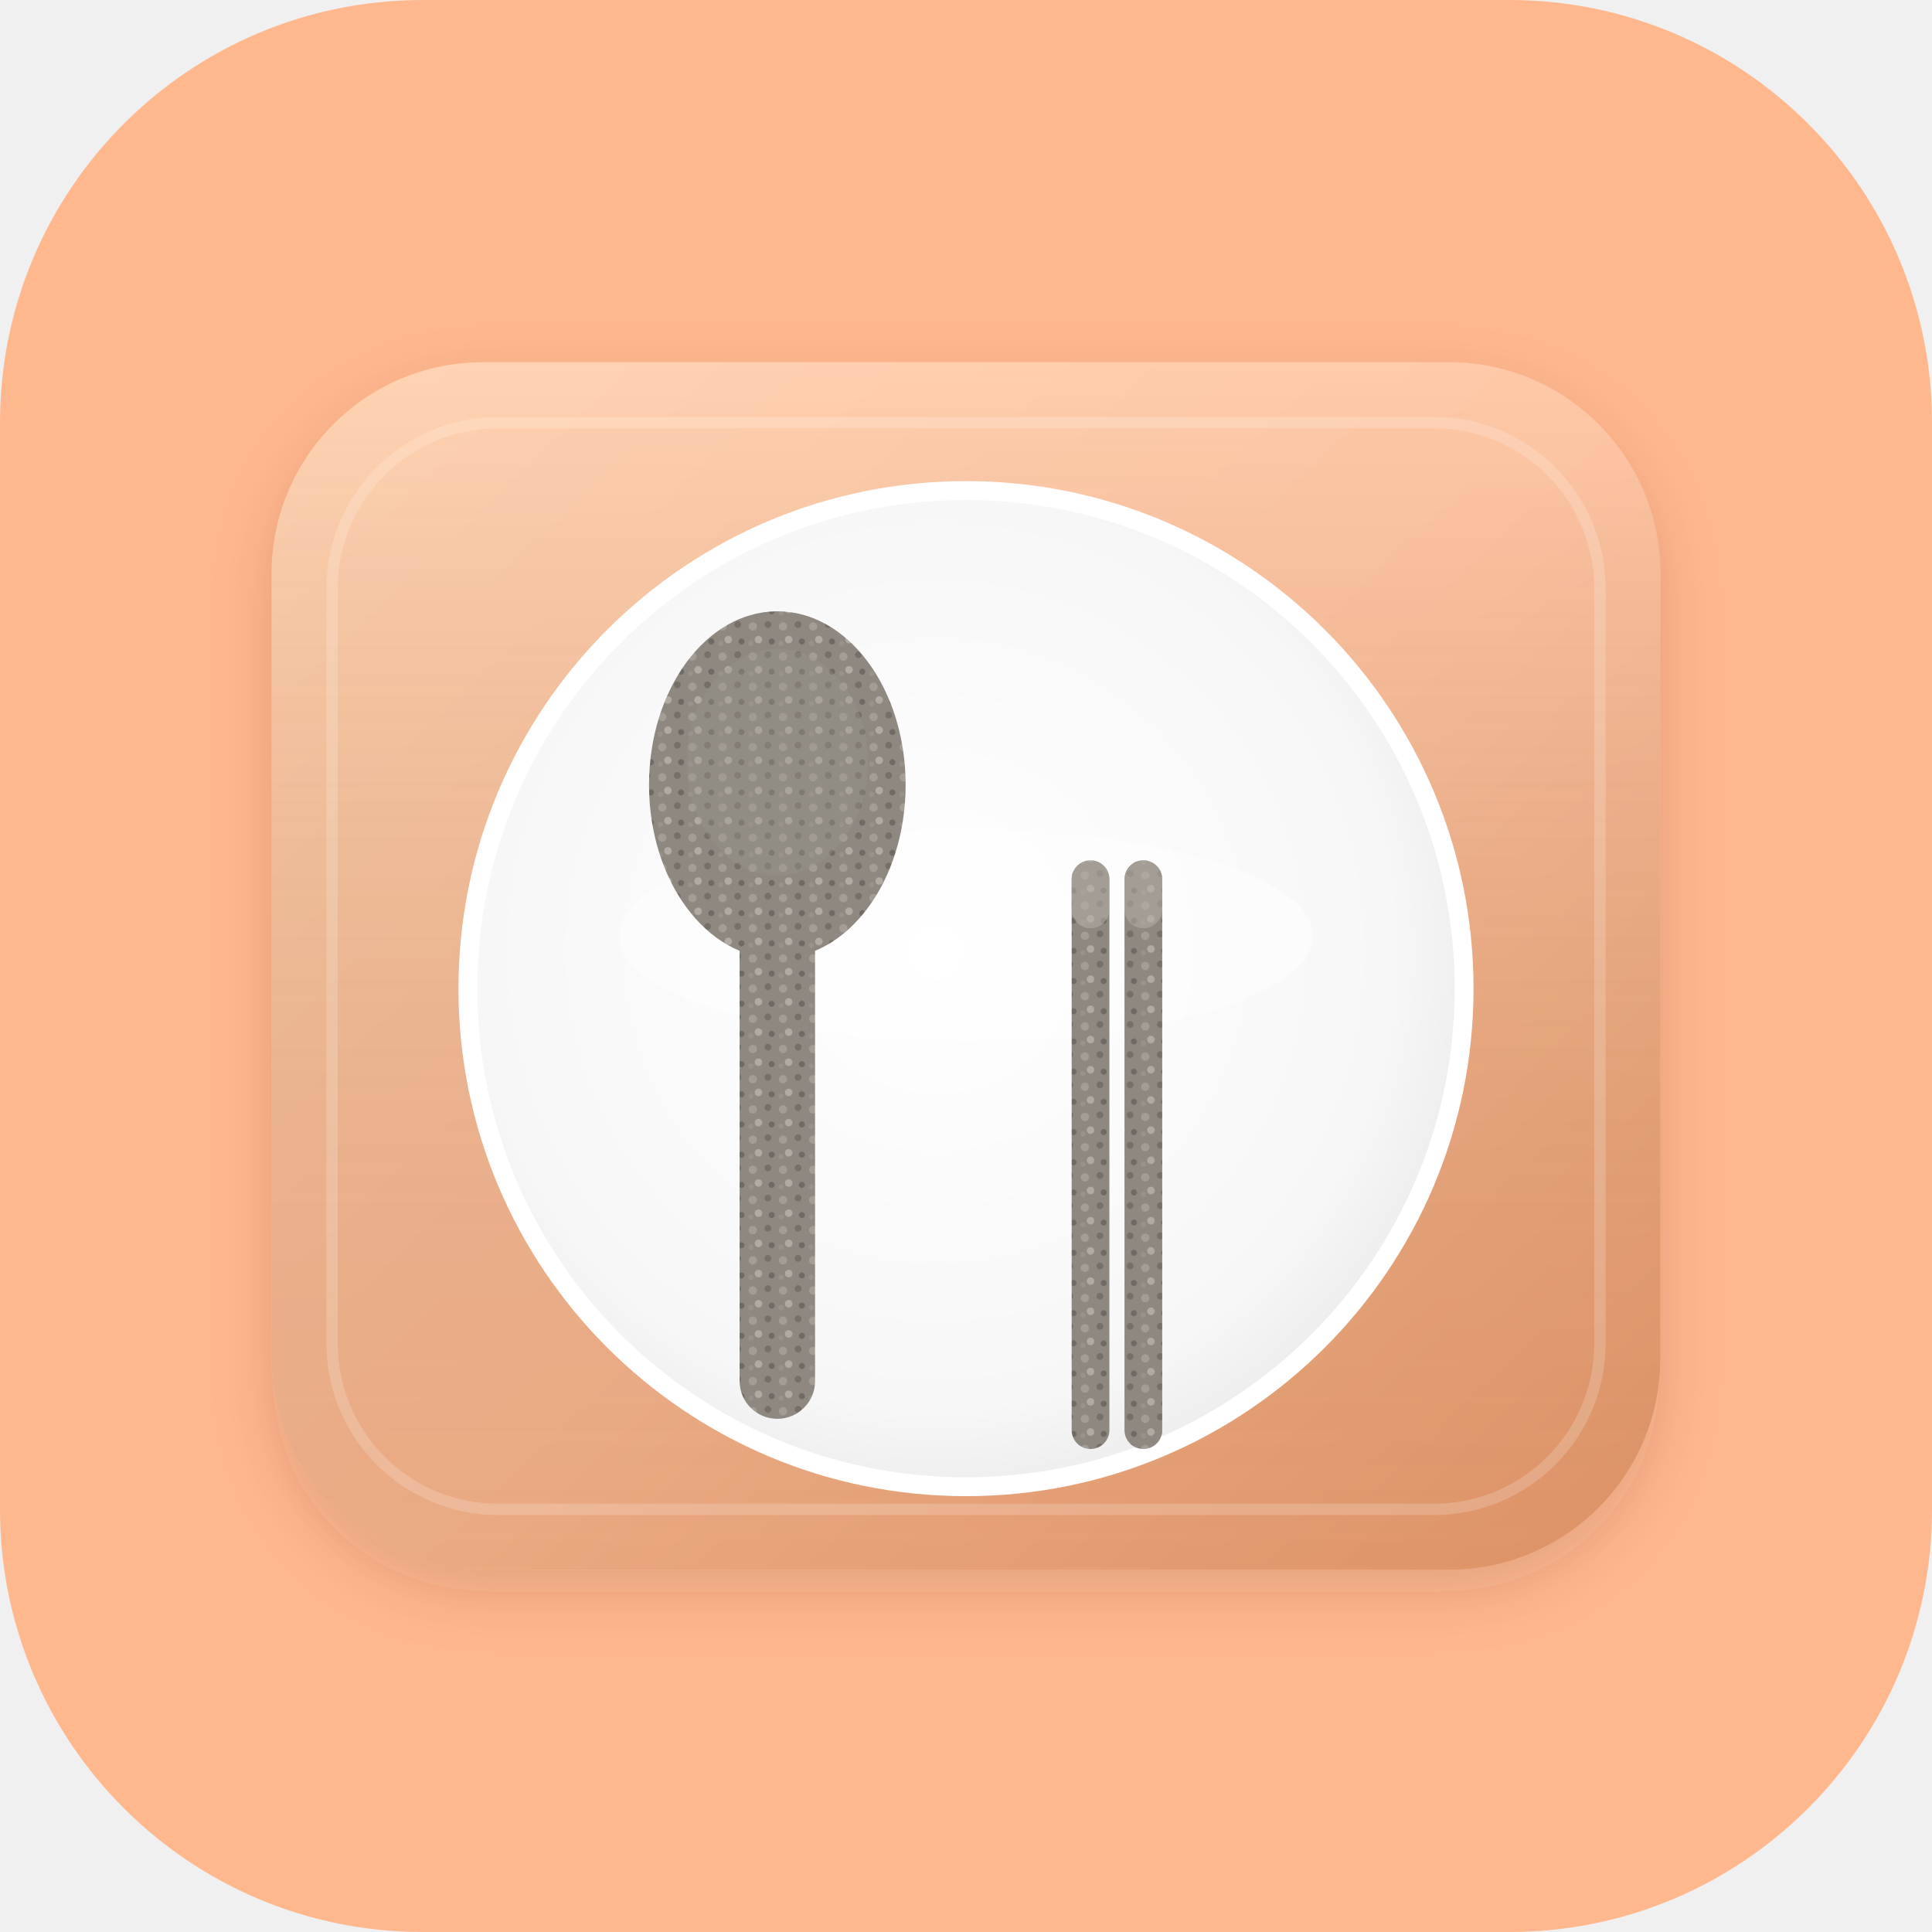
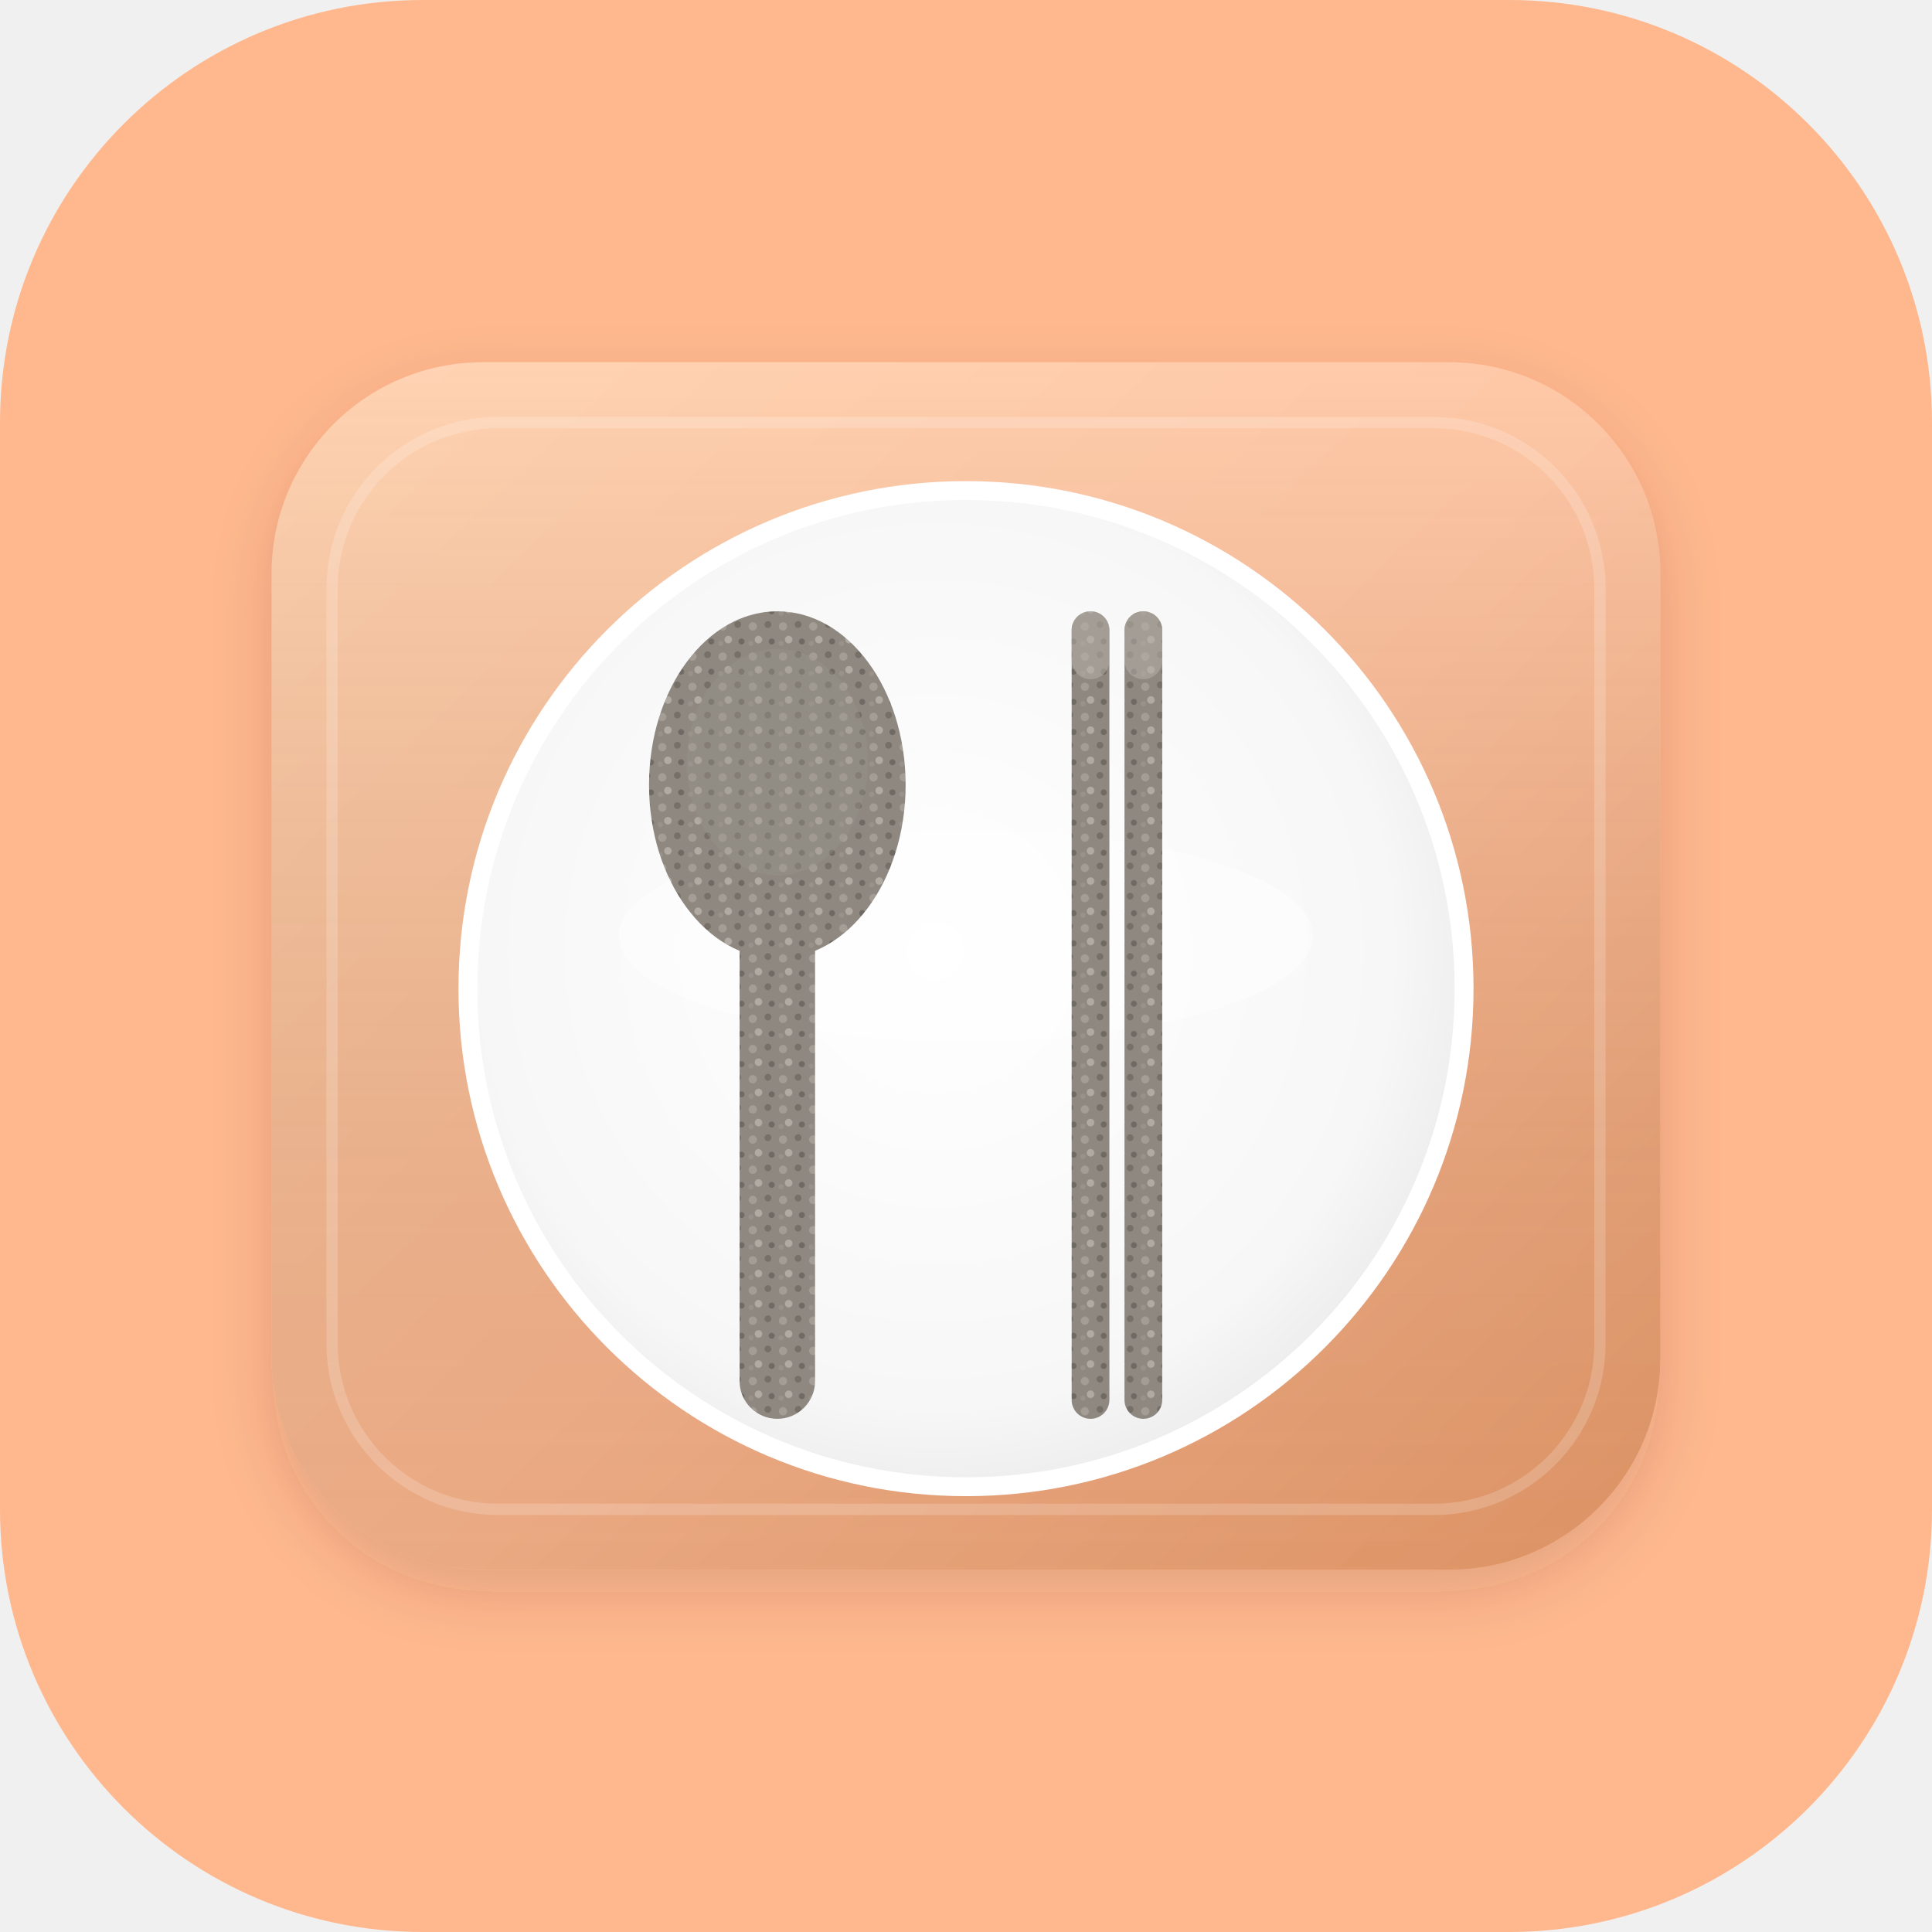
<svg xmlns="http://www.w3.org/2000/svg" viewBox="0 0 512 512" fill="none">
  <defs>
    <linearGradient id="apricotPlate" x1="96" y1="88" x2="416" y2="424" gradientUnits="userSpaceOnUse">
      <stop offset="0" stop-color="#FFC89E" />
      <stop offset="0.55" stop-color="#FFB88E" />
      <stop offset="1" stop-color="#F0A06E" />
    </linearGradient>
    <linearGradient id="plateRim" x1="256" y1="96" x2="256" y2="416" gradientUnits="userSpaceOnUse">
      <stop offset="0" stop-color="#FFFFFF" stop-opacity="0.22" />
      <stop offset="1" stop-color="#000000" stop-opacity="0.08" />
    </linearGradient>
    <radialGradient id="whitePlate" cx="0" cy="0" r="1" gradientUnits="userSpaceOnUse" gradientTransform="translate(248 252) rotate(90) scale(148)">
      <stop offset="0" stop-color="#FFFFFF" />
      <stop offset="0.82" stop-color="#F7F7F7" />
      <stop offset="1" stop-color="#ECECEC" />
    </radialGradient>
    <pattern id="melange" width="8" height="8" patternUnits="userSpaceOnUse">
      <rect width="8" height="8" fill="#8E8880" />
      <circle cx="1.5" cy="2" r="1.1" fill="#A39D95" />
      <circle cx="5.5" cy="1.5" r="0.9" fill="#767069" />
      <circle cx="3" cy="5.5" r="1" fill="#B0AAA2" />
      <circle cx="6.5" cy="6" r="0.8" fill="#6F6A63" />
      <circle cx="1" cy="6.5" r="0.7" fill="#98928A" />
    </pattern>
    <filter id="softShadow" x="-20%" y="-20%" width="140%" height="140%">
      <feDropShadow dx="0" dy="6" stdDeviation="8" flood-color="#4A3728" flood-opacity="0.16" />
    </filter>
  </defs>
  <rect width="512" height="512" rx="112" fill="#FFB88E" />
  <g filter="url(#softShadow)">
    <rect x="72" y="96" width="368" height="320" rx="56" fill="url(#apricotPlate)" />
    <rect x="72" y="96" width="368" height="320" rx="56" fill="url(#plateRim)" />
    <rect x="88" y="112" width="336" height="288" rx="44" fill="none" stroke="#FFFFFF" stroke-opacity="0.18" stroke-width="3" />
  </g>
  <circle cx="256" cy="262" r="132" fill="url(#whitePlate)" />
  <circle cx="256" cy="262" r="132" fill="none" stroke="#FFFFFF" stroke-width="5" />
  <ellipse cx="256" cy="248" rx="92" ry="28" fill="#FFFFFF" opacity="0.45" />
  <g transform="translate(206 156)">
    <rect x="-10" y="72" width="20" height="148" rx="10" fill="url(#melange)" />
    <ellipse cx="0" cy="52" rx="34" ry="46" fill="url(#melange)" />
    <ellipse cx="0" cy="46" rx="24" ry="30" fill="#9A948C" opacity="0.35" />
  </g>
-   <g transform="translate(302 150)">
-     <rect x="-18" y="78" width="10" height="156" rx="5" fill="url(#melange)" />
-     <rect x="-4" y="78" width="10" height="156" rx="5" fill="url(#melange)" />
-     <rect x="-18" y="78" width="10" height="18" rx="5" fill="#B5AFA7" opacity="0.55" />
-     <rect x="-4" y="78" width="10" height="18" rx="5" fill="#B5AFA7" opacity="0.55" />
+   <g transform="translate(302 156)">
+     <rect x="-18" y="6" width="10" height="214" rx="5" fill="url(#melange)" />
+     <rect x="-4" y="6" width="10" height="214" rx="5" fill="url(#melange)" />
+     <rect x="-18" y="6" width="10" height="18" rx="5" fill="#B5AFA7" opacity="0.55" />
+     <rect x="-4" y="6" width="10" height="18" rx="5" fill="#B5AFA7" opacity="0.55" />
  </g>
</svg>
